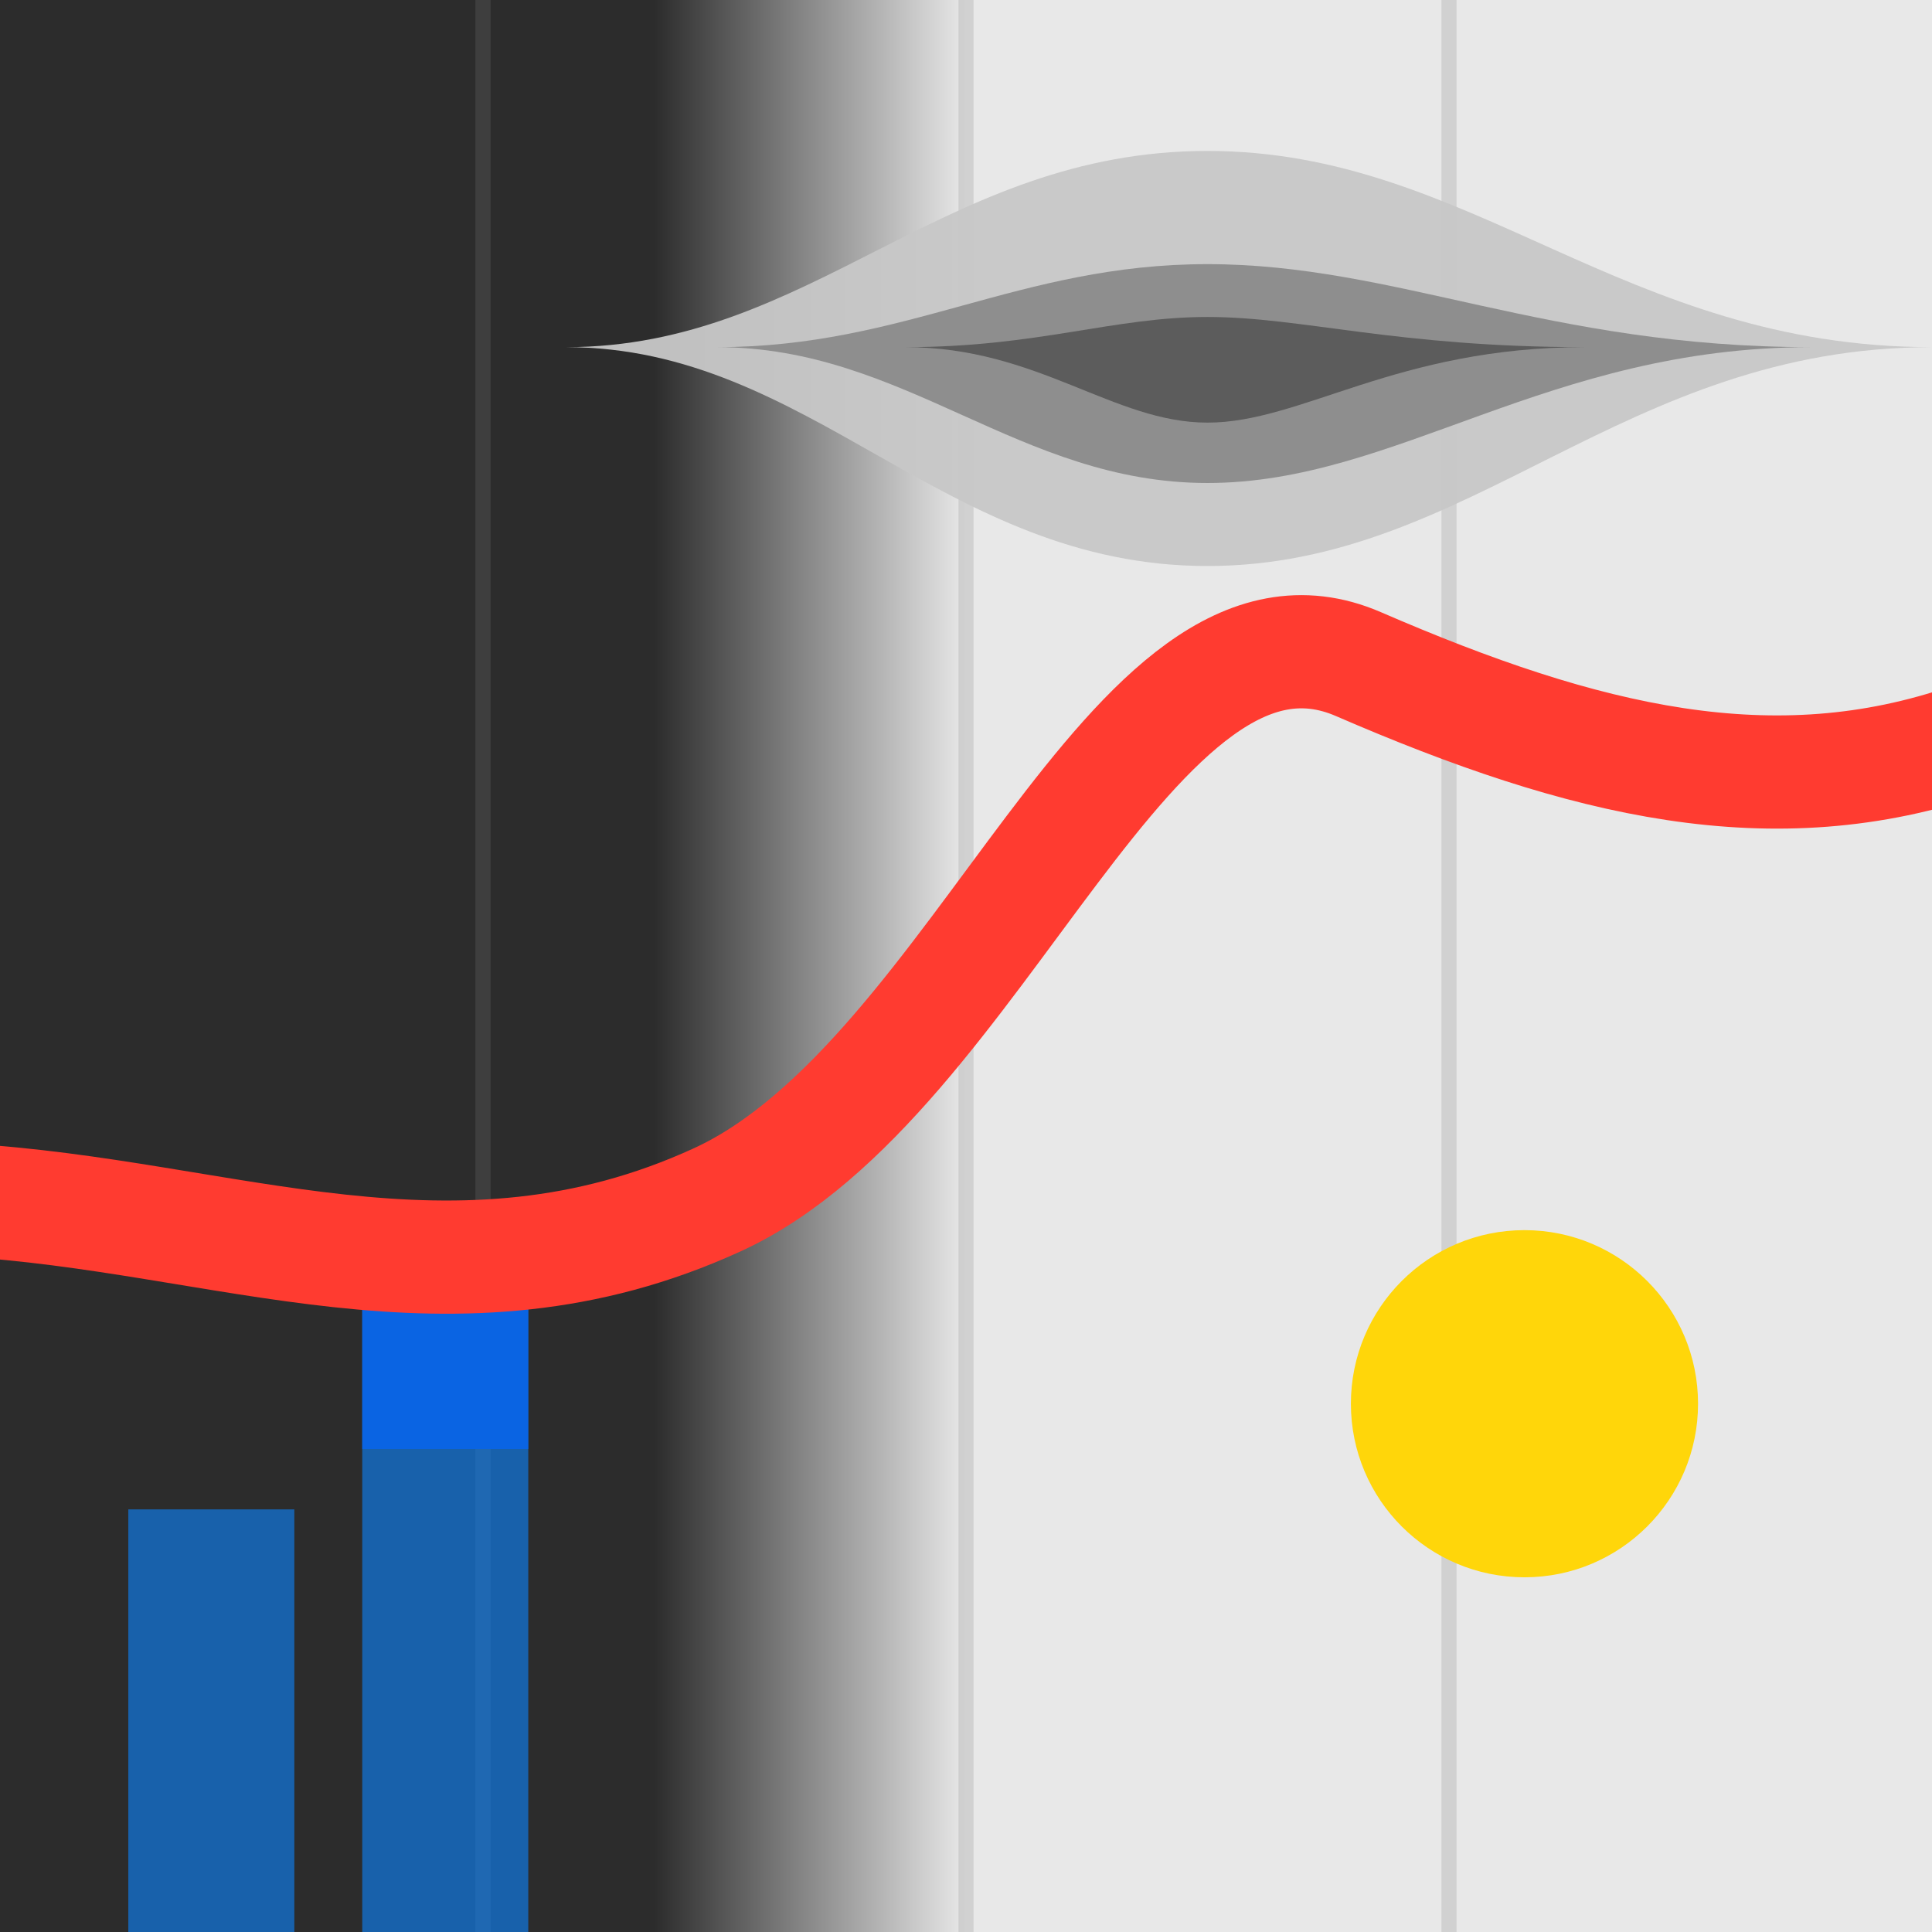
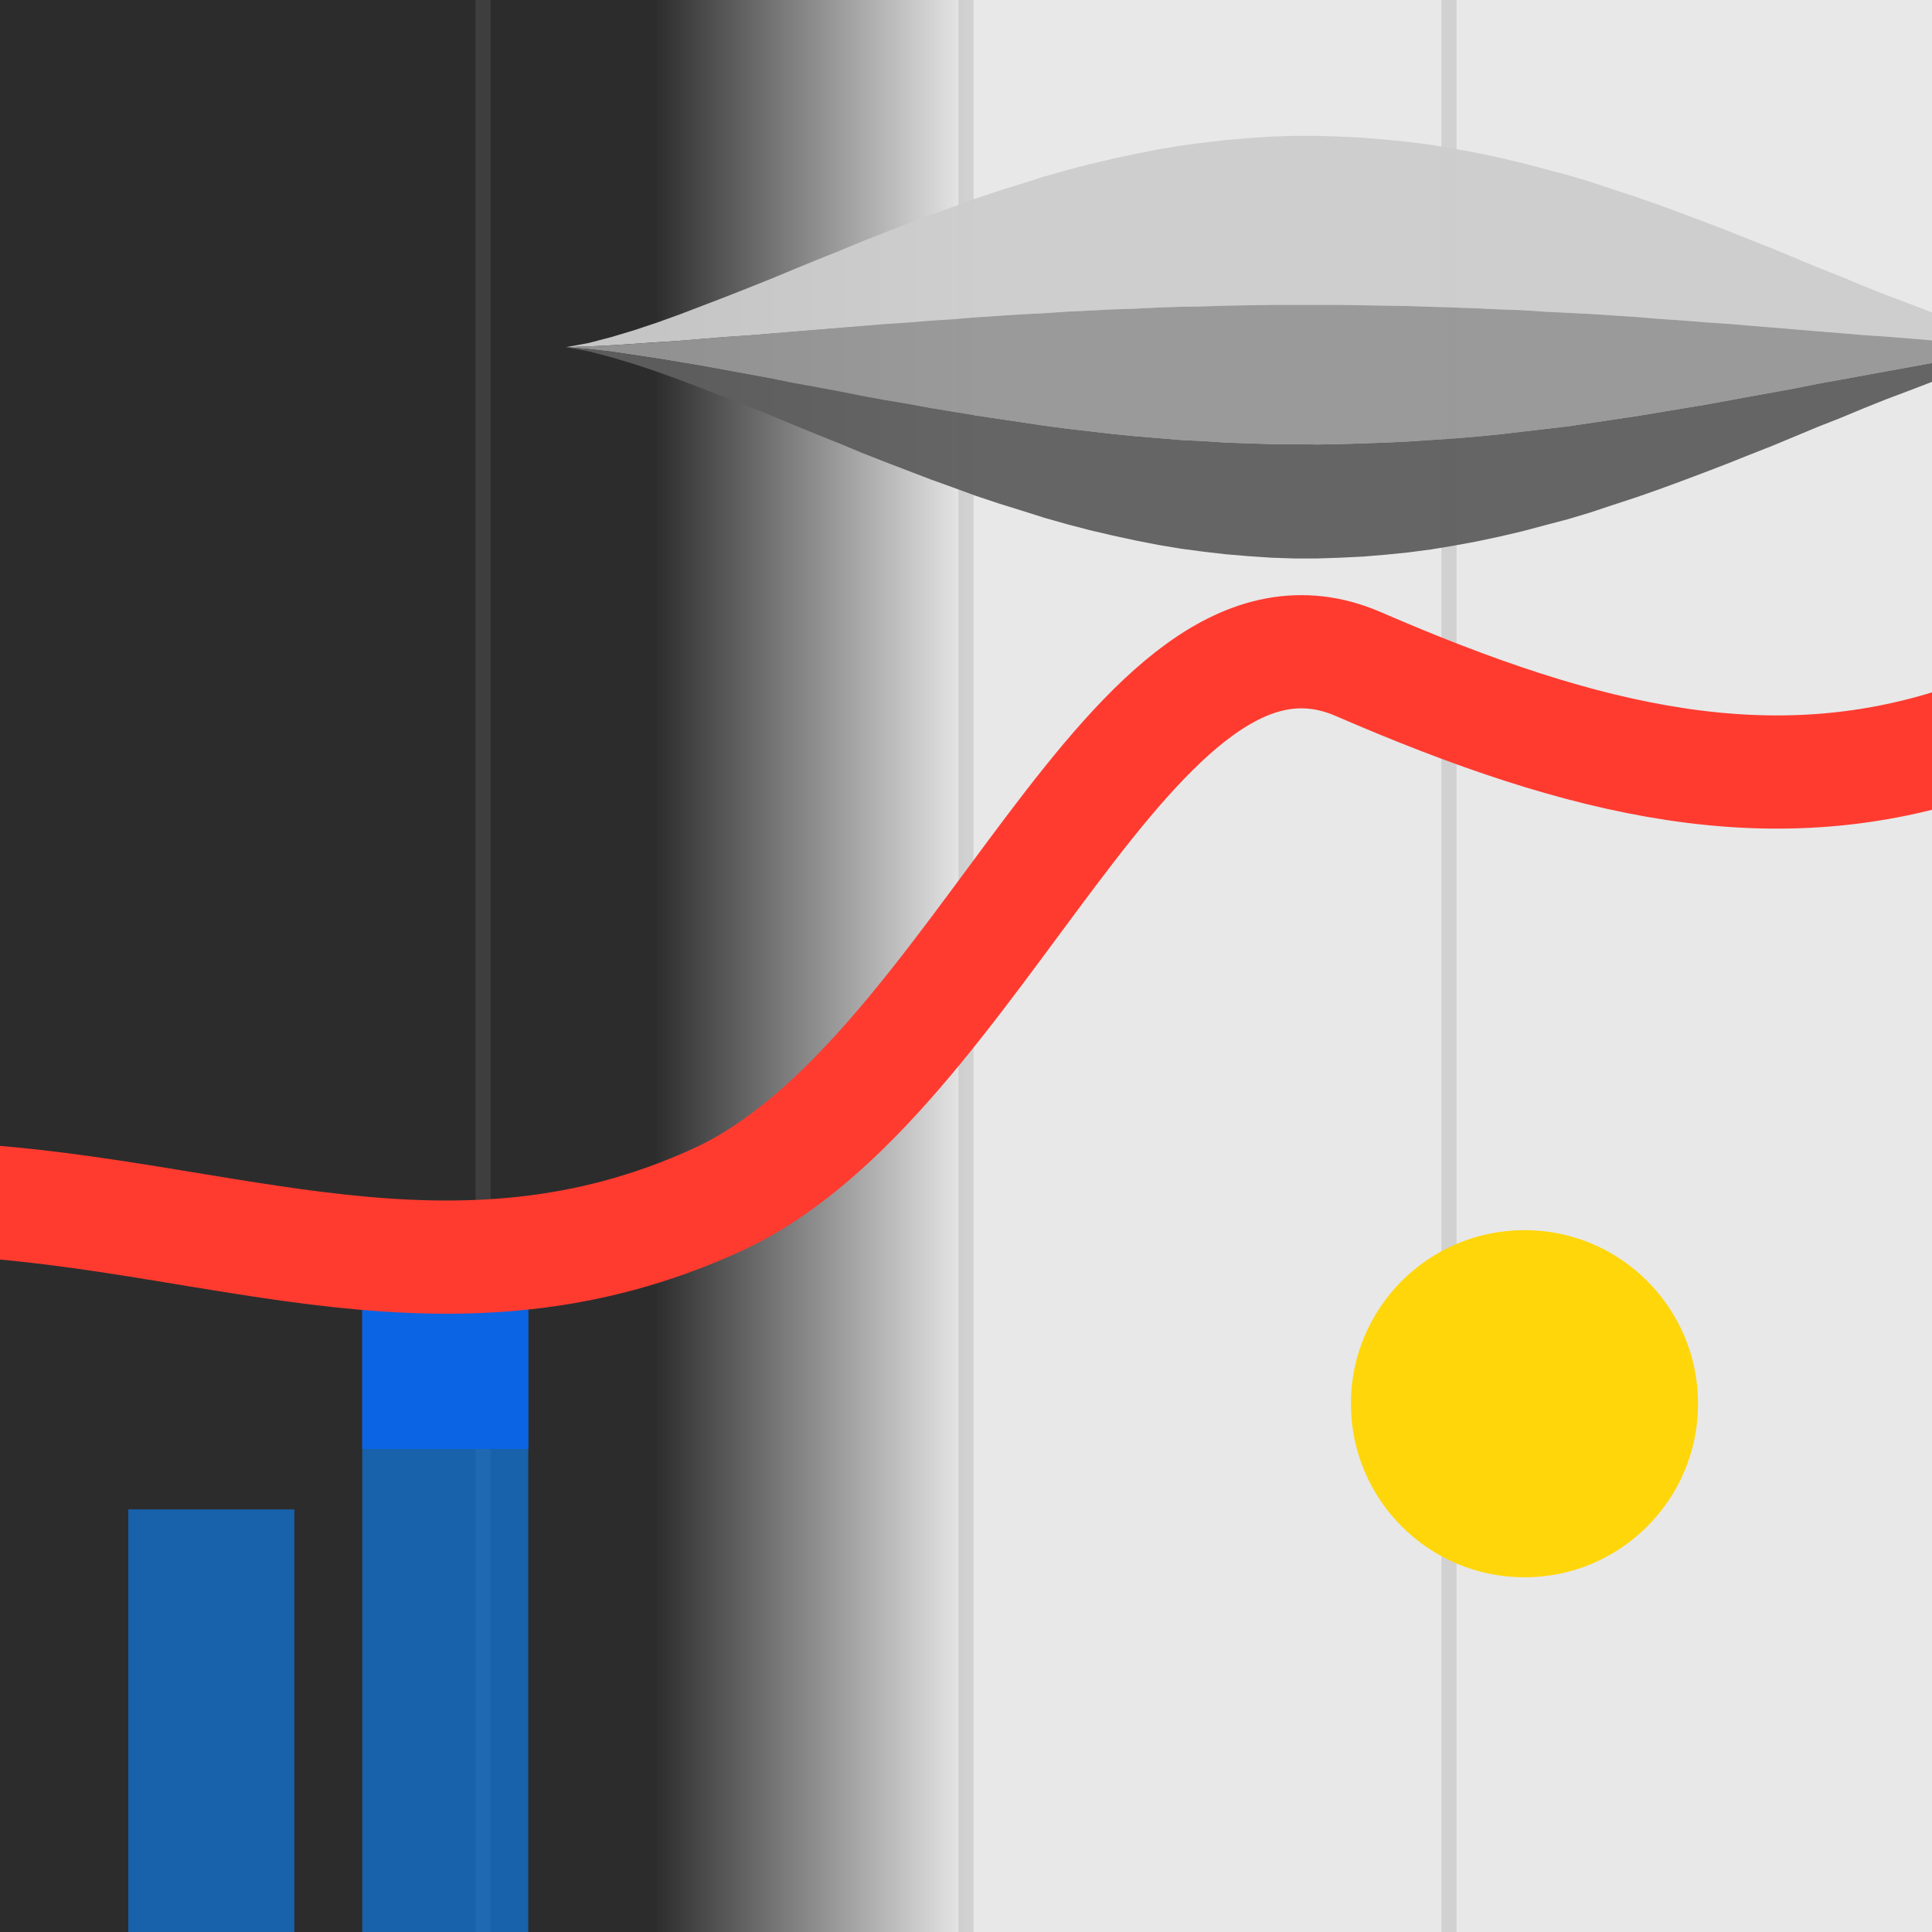
<svg xmlns="http://www.w3.org/2000/svg" viewBox="0 0 512 512">
  <defs>
    <linearGradient id="sky" x1="0" x2="1" y1="0" y2="0">
      <stop offset="0" stop-color="#2c2c2c" />
      <stop offset=".34" stop-color="#2c2c2c" />
      <stop offset=".5" stop-color="#e8e8e8" />
      <stop offset="1" stop-color="#e8e8e8" />
    </linearGradient>
  </defs>
  <rect width="512" height="512" fill="url(#sky)" />
  <g stroke="rgba(128,128,128,.22)" stroke-width="4">
    <line x1="128" y1="0" x2="128" y2="512" />
    <line x1="256" y1="0" x2="256" y2="512" />
    <line x1="384" y1="0" x2="384" y2="512" />
  </g>
-   <path d="M150 92 C215 92 250 40 320 40 S430 92 512 92 L512 92 C430 92 390 150 320 150 S215 92 150 92Z" fill="rgba(200,200,200,.95)" />
-   <path d="M190 92 C240 92 270 70 320 70 S410 92 480 92 C410 92 370 128 320 128 S240 92 190 92Z" fill="rgba(140,140,140,.95)" />
-   <path d="M240 92 C275 92 295 84 320 84 S370 92 420 92 C370 92 345 112 320 112 S275 92 240 92Z" fill="rgba(90,90,90,.95)" />
+   <path d="M150.0 92.0 L156.0 90.9 L162.1 89.3 L168.1 87.5 L174.1 85.5 L180.2 83.3 L186.2 81.0 L192.2 78.7 L198.3 76.3 L204.3 73.9 L210.3 71.4 L216.4 68.9 L222.4 66.5 L228.4 64.0 L234.5 61.6 L240.5 59.3 L246.5 57.0 L252.6 54.8 L258.6 52.6 L264.6 50.6 L270.7 48.7 L276.7 46.8 L282.7 45.1 L288.8 43.5 L294.8 42.1 L300.8 40.8 L306.9 39.6 L312.9 38.6 L318.9 37.8 L325.0 37.1 L331.0 36.6 L337.0 36.2 L343.1 36.0 L349.1 36.0 L355.1 36.2 L361.2 36.5 L367.2 37.0 L373.2 37.6 L379.3 38.4 L385.3 39.4 L391.3 40.5 L397.4 41.8 L403.4 43.2 L409.4 44.8 L415.5 46.4 L421.5 48.2 L427.5 50.2 L433.6 52.2 L439.6 54.3 L445.6 56.5 L451.7 58.8 L457.7 61.1 L463.7 63.5 L469.8 65.9 L475.8 68.4 L481.8 70.9 L487.9 73.3 L493.9 75.8 L499.9 78.2 L506.0 80.5 L512.0 82.8 L512.0 90.2 L506.0 89.7 L499.9 89.2 L493.9 88.8 L487.9 88.3 L481.8 87.8 L475.8 87.3 L469.8 86.8 L463.7 86.3 L457.7 85.8 L451.7 85.4 L445.6 84.9 L439.6 84.5 L433.6 84.0 L427.5 83.6 L421.5 83.2 L415.5 82.9 L409.4 82.6 L403.4 82.2 L397.4 82.0 L391.3 81.7 L385.3 81.5 L379.3 81.3 L373.2 81.1 L367.2 81.0 L361.2 80.9 L355.1 80.8 L349.1 80.8 L343.1 80.8 L337.0 80.8 L331.0 80.9 L325.0 81.0 L318.9 81.2 L312.9 81.3 L306.9 81.5 L300.8 81.8 L294.8 82.0 L288.8 82.3 L282.7 82.6 L276.7 83.0 L270.7 83.3 L264.6 83.7 L258.6 84.1 L252.6 84.6 L246.5 85.0 L240.5 85.5 L234.5 85.9 L228.4 86.4 L222.4 86.9 L216.4 87.4 L210.3 87.9 L204.3 88.4 L198.3 88.9 L192.2 89.3 L186.2 89.8 L180.2 90.3 L174.1 90.7 L168.1 91.1 L162.1 91.5 L156.0 91.8 L150.0 92.0Z" fill="rgba(205,205,205,.95)" />
+   <path d="M150.0 92.0 L156.0 91.8 L162.1 91.5 L168.1 91.1 L174.1 90.7 L180.2 90.3 L186.2 89.8 L192.2 89.3 L198.3 88.9 L204.3 88.4 L210.3 87.9 L216.4 87.4 L222.4 86.9 L228.4 86.4 L234.5 85.9 L240.5 85.5 L246.5 85.0 L252.6 84.6 L258.6 84.1 L264.6 83.7 L270.7 83.3 L276.7 83.0 L282.7 82.6 L288.8 82.3 L294.8 82.0 L300.8 81.8 L306.9 81.5 L312.9 81.3 L318.9 81.2 L325.0 81.0 L331.0 80.9 L337.0 80.8 L343.1 80.8 L349.1 80.8 L355.1 80.8 L361.2 80.9 L367.2 81.0 L373.2 81.1 L379.3 81.3 L385.3 81.5 L391.3 81.7 L397.4 82.0 L403.4 82.2 L409.4 82.6 L415.5 82.9 L421.5 83.2 L427.5 83.6 L433.6 84.0 L439.6 84.5 L445.6 84.9 L451.7 85.4 L457.7 85.8 L463.7 86.3 L469.8 86.8 L475.8 87.3 L481.8 87.8 L487.9 88.3 L493.9 88.8 L499.9 89.2 L506.0 89.7 L512.0 90.2 L512.0 96.2 L506.0 97.3 L499.9 98.4 L493.9 99.5 L487.9 100.6 L481.8 101.7 L475.8 102.9 L469.8 104.0 L463.7 105.1 L457.7 106.2 L451.7 107.3 L445.6 108.3 L439.6 109.3 L433.6 110.3 L427.5 111.2 L421.5 112.1 L415.5 113.0 L409.4 113.7 L403.4 114.4 L397.4 115.1 L391.3 115.7 L385.3 116.2 L379.3 116.6 L373.2 117.0 L367.2 117.3 L361.2 117.5 L355.1 117.7 L349.1 117.8 L343.1 117.7 L337.0 117.7 L331.0 117.5 L325.0 117.3 L318.9 116.9 L312.9 116.6 L306.9 116.1 L300.8 115.6 L294.8 115.0 L288.8 114.3 L282.7 113.6 L276.7 112.8 L270.7 111.9 L264.6 111.0 L258.6 110.1 L252.6 109.1 L246.5 108.1 L240.5 107.0 L234.5 106.0 L228.4 104.9 L222.4 103.7 L216.4 102.6 L210.3 101.5 L204.3 100.3 L198.3 99.2 L192.2 98.1 L186.2 97.0 L180.2 96.0 L174.1 95.0 L168.1 94.1 L162.1 93.2 L156.0 92.5 L150.0 92.0Z" fill="rgba(150,150,150,.95)" />
+   <path d="M150.0 92.0 L156.0 92.5 L162.1 93.2 L168.1 94.1 L174.1 95.0 L180.2 96.0 L186.2 97.0 L192.2 98.1 L198.3 99.2 L204.3 100.3 L210.3 101.5 L216.4 102.6 L222.4 103.7 L228.4 104.9 L234.5 106.0 L240.5 107.0 L246.5 108.1 L252.6 109.1 L258.6 110.1 L264.6 111.0 L270.7 111.9 L276.7 112.8 L282.7 113.6 L288.8 114.3 L294.8 115.0 L300.8 115.6 L306.9 116.1 L312.9 116.6 L318.9 116.9 L325.0 117.3 L331.0 117.5 L337.0 117.7 L343.1 117.7 L349.1 117.8 L355.1 117.7 L361.2 117.5 L367.2 117.3 L373.2 117.0 L379.3 116.6 L385.3 116.2 L391.3 115.7 L397.4 115.1 L403.4 114.4 L409.4 113.7 L415.5 113.0 L421.5 112.1 L427.5 111.2 L433.6 110.3 L439.6 109.3 L445.6 108.3 L451.7 107.3 L457.7 106.2 L463.7 105.1 L469.8 104.0 L475.8 102.9 L481.8 101.7 L487.9 100.6 L493.9 99.5 L499.9 98.4 L506.0 97.3 L512.0 96.2 L512.0 101.2 L506.0 103.5 L499.9 105.8 L493.9 108.2 L487.9 110.7 L481.8 113.1 L475.8 115.6 L469.8 118.1 L463.7 120.5 L457.7 122.9 L451.7 125.2 L445.6 127.5 L439.6 129.7 L433.6 131.8 L427.5 133.8 L421.5 135.8 L415.5 137.6 L409.4 139.2 L403.4 140.8 L397.4 142.2 L391.3 143.5 L385.3 144.6 L379.3 145.6 L373.2 146.4 L367.2 147.0 L361.2 147.5 L355.1 147.8 L349.1 148.0 L343.1 148.0 L337.0 147.8 L331.0 147.4 L325.0 146.9 L318.9 146.2 L312.9 145.4 L306.9 144.4 L300.8 143.2 L294.8 141.9 L288.8 140.5 L282.7 138.9 L276.7 137.2 L270.7 135.3 L264.6 133.4 L258.6 131.4 L252.6 129.2 L246.5 127.0 L240.5 124.7 L234.5 122.4 L228.4 120.0 L222.4 117.5 L216.4 115.1 L210.3 112.6 L204.3 110.1 L198.3 107.7 L192.2 105.3 L186.2 103.0 L180.2 100.7 L174.1 98.5 L168.1 96.5 L162.1 94.7 L156.0 93.1 L150.0 92.0Z" fill="rgba(95,95,95,.95)" />
  <g fill="rgba(10,132,255,.6)">
    <rect x="34" y="400" width="44" height="112" />
    <rect x="96" y="344" width="44" height="168" />
  </g>
  <rect x="96" y="344" width="44" height="40" fill="rgba(10,100,230,.95)" />
  <circle cx="404" cy="372" r="46" fill="#ffd60a" />
  <path d="M-10 318 C60 322 120 350 190 318 S300 150 360 176 S470 214 522 196" fill="none" stroke="#ff3b30" stroke-width="30" stroke-linecap="round" stroke-linejoin="round" />
</svg>
